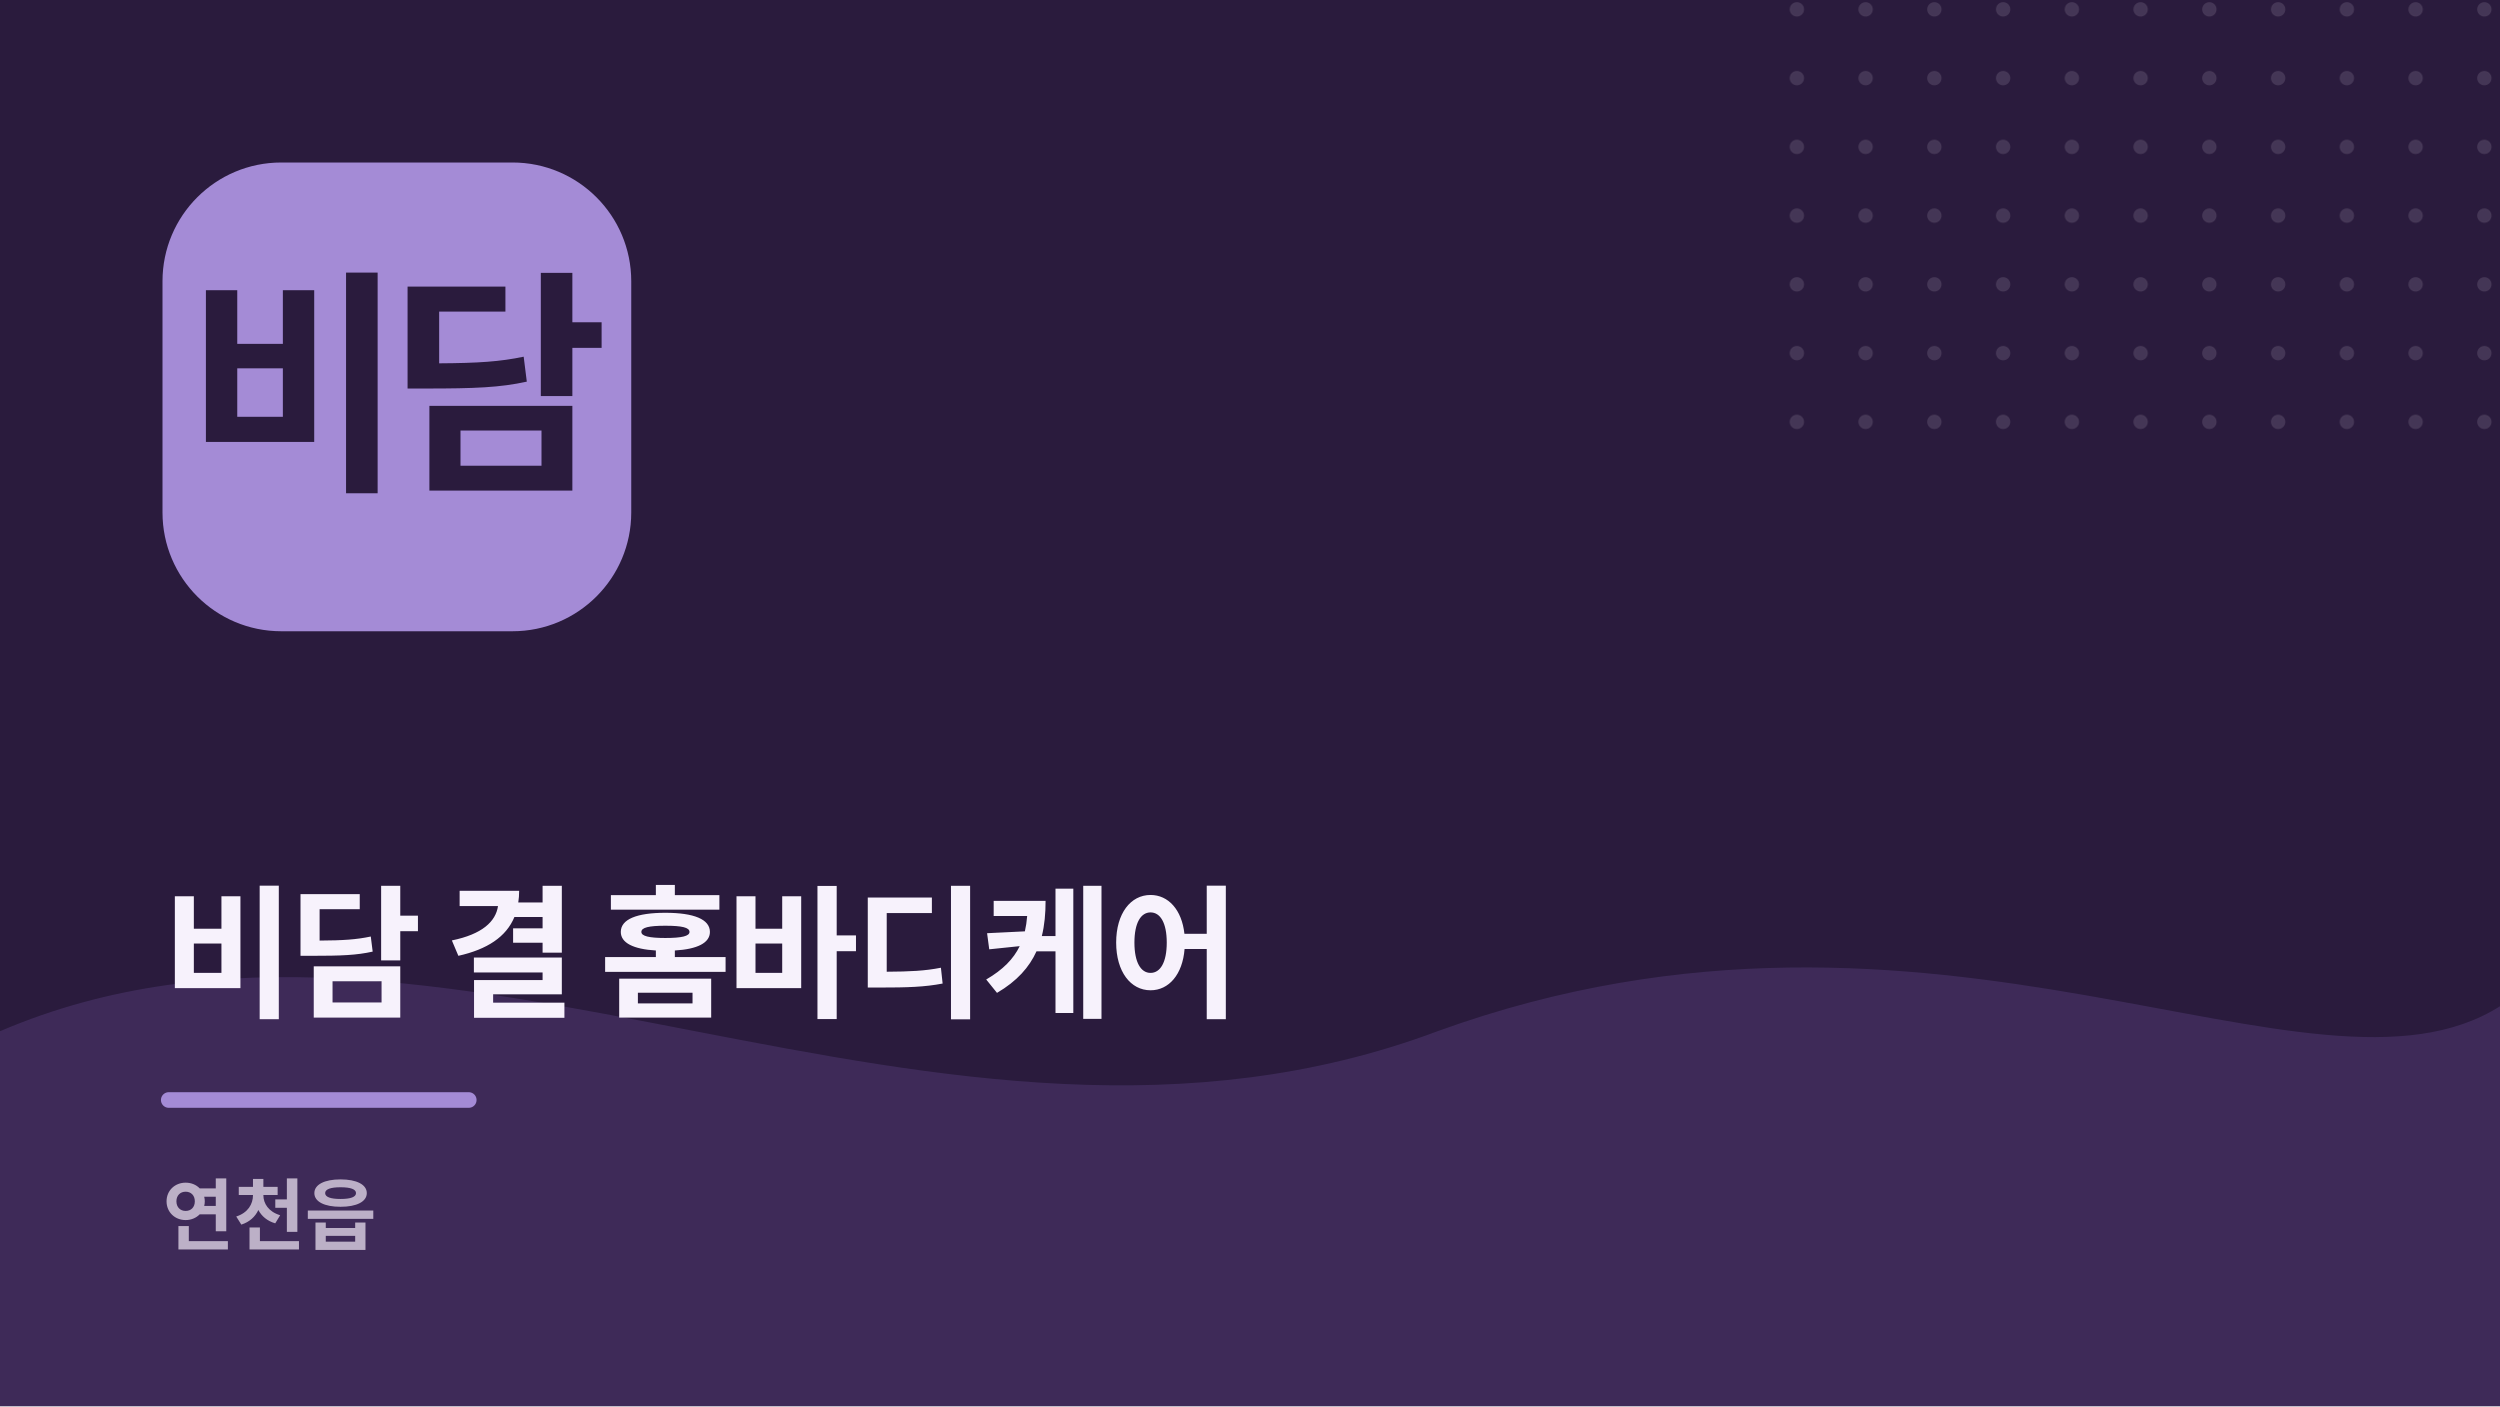
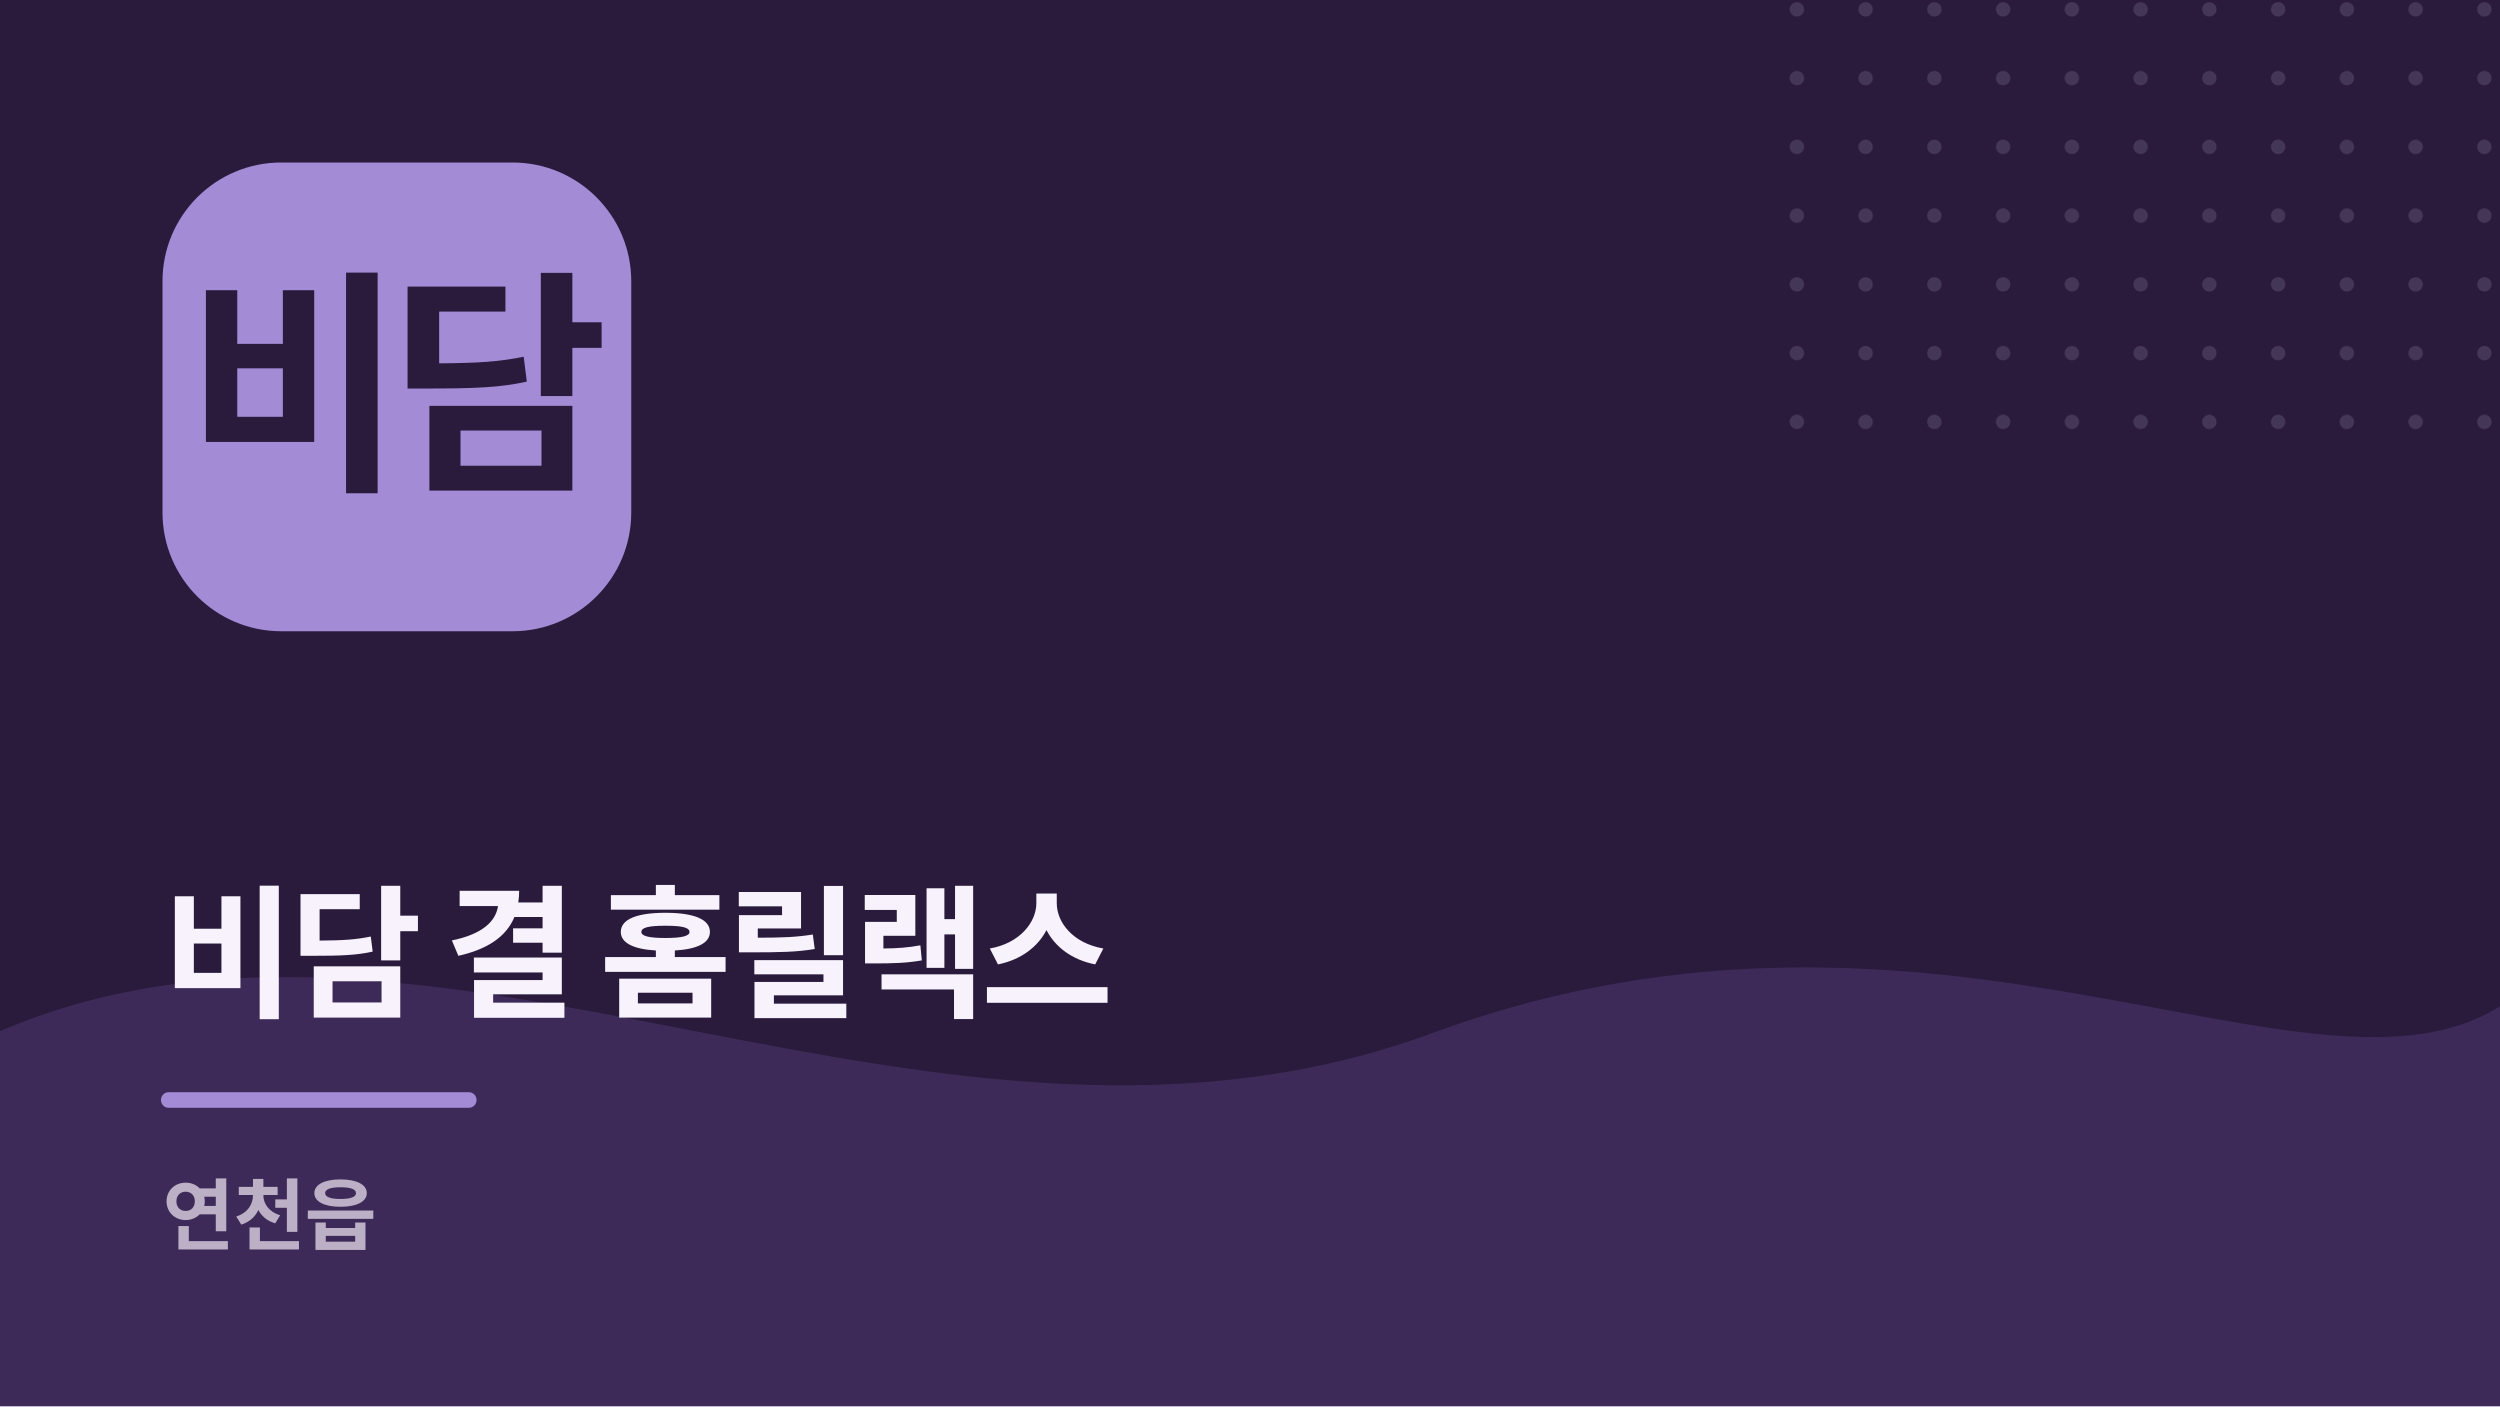
- <svg xmlns="http://www.w3.org/2000/svg" viewBox="0 0 800 450" role="img" preserveAspectRatio="xMidYMid slice" aria-label="비담 결 홈바디케어 홈타이 · 홈케어 이미지">
+ <svg xmlns="http://www.w3.org/2000/svg" viewBox="0 0 800 450" role="img" preserveAspectRatio="xMidYMid slice" aria-label="비담 결 홈릴랙스 홈타이 · 홈케어 이미지">
  <defs>
    <pattern id="sdda885cb" width="22" height="22" patternUnits="userSpaceOnUse">
      <circle cx="3" cy="3" r="2.3" fill="#EDE4F2" opacity=".34" />
    </pattern>
    <style> .k-ss-m{font-family:'Pretendard Variable',Pretendard,-apple-system,'Apple SD Gothic Neo','Noto Sans KR',sans-serif;font-weight:900;letter-spacing:-.06em} .k-ss-n{font-family:'Pretendard Variable',Pretendard,-apple-system,'Apple SD Gothic Neo','Noto Sans KR',sans-serif;font-weight:850;letter-spacing:-.035em} .k-ss-s{font-family:'Pretendard Variable',Pretendard,-apple-system,'Apple SD Gothic Neo','Noto Sans KR',sans-serif;font-weight:650;letter-spacing:-.01em} </style>
  </defs>
  <rect width="800" height="450" fill="#2A1B3D" />
  <path d="M0 330 C140 270 300 390 460 330 C620 272 740 360 800 322 L800 450 L0 450Z" fill="#513A74" opacity=".5" />
  <rect x="560" y="0" width="240" height="150" fill="url(#sdda885cb)" opacity=".4" />
  <rect x="52" y="52" width="150" height="150" rx="38" fill="#A48BD6" />
  <text class="k-ss-m" x="127" y="151" text-anchor="middle" font-size="76" fill="#2A1B3D">비담</text>
-   <text class="k-ss-n" x="52" y="322" font-size="46" fill="#F7F2FC">비담 결 홈바디케어</text>
+   <text class="k-ss-n" x="52" y="322" font-size="46" fill="#F7F2FC">비담 결 홈릴랙스</text>
  <line x1="54" y1="352" x2="150" y2="352" stroke="#A48BD6" stroke-width="5" stroke-linecap="round" />
  <text class="k-ss-s" x="52" y="398" font-size="25" fill="#EDE4F2" fill-opacity=".72">연천읍</text>
</svg>
